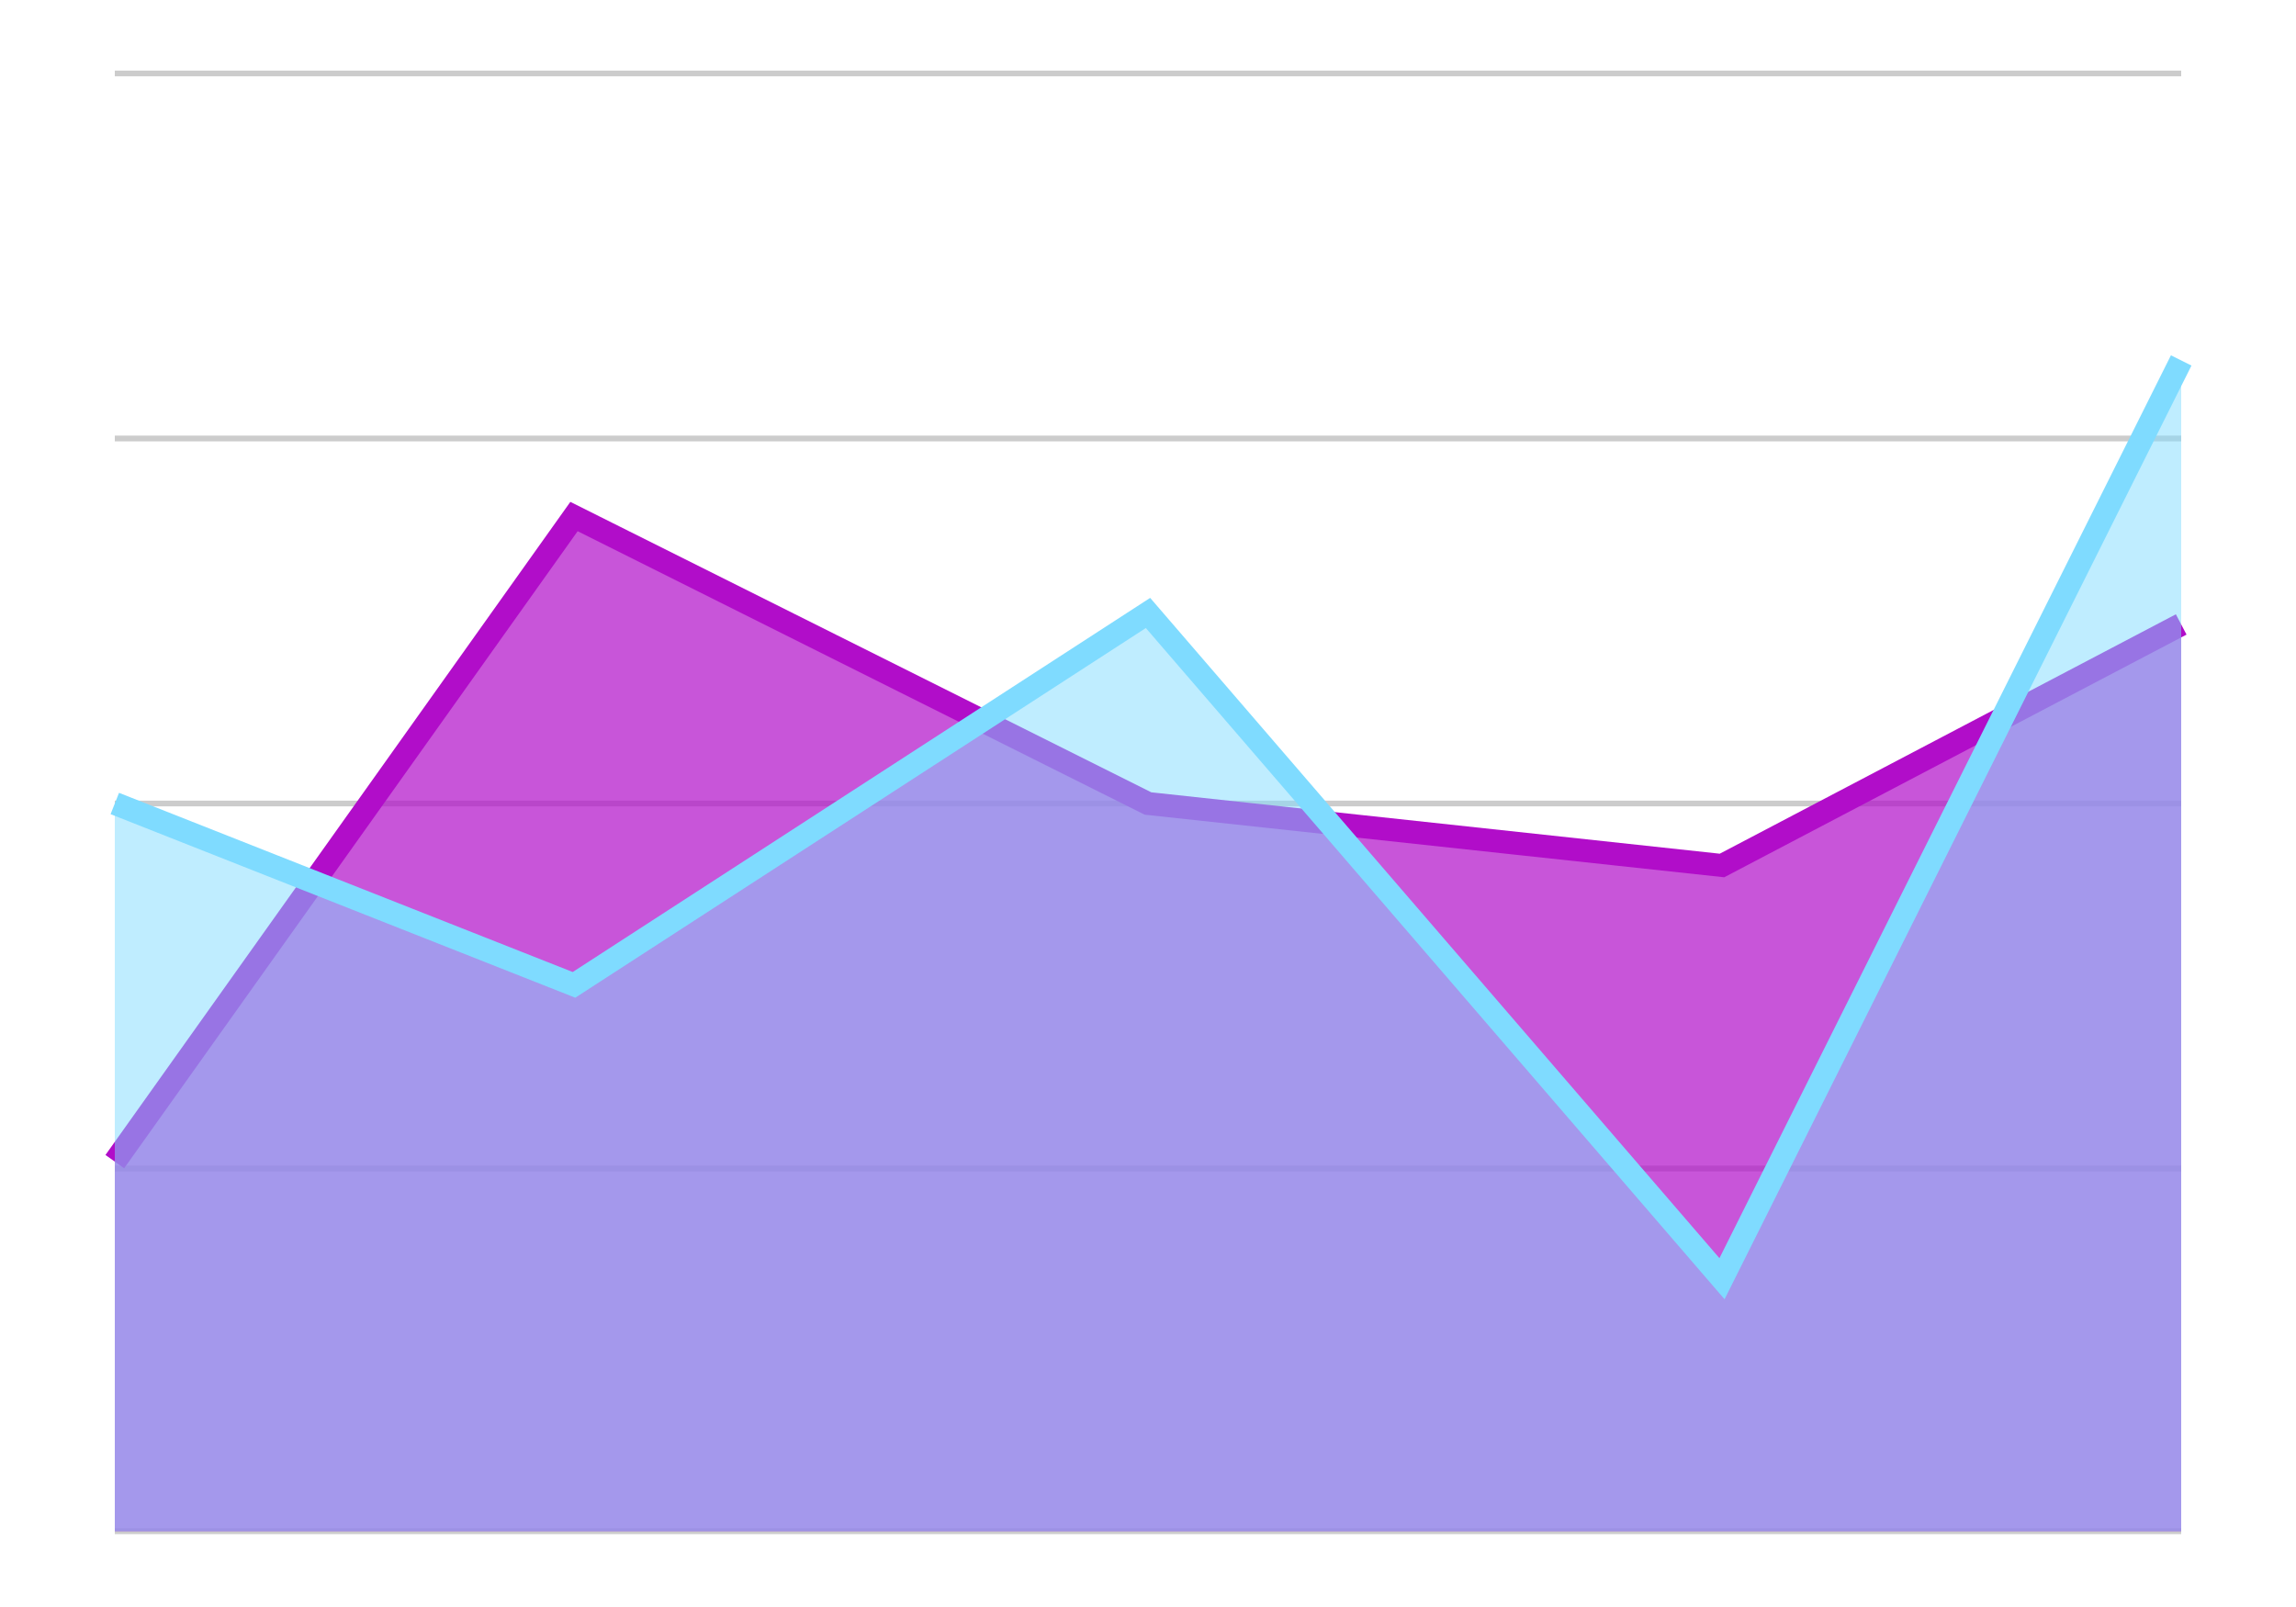
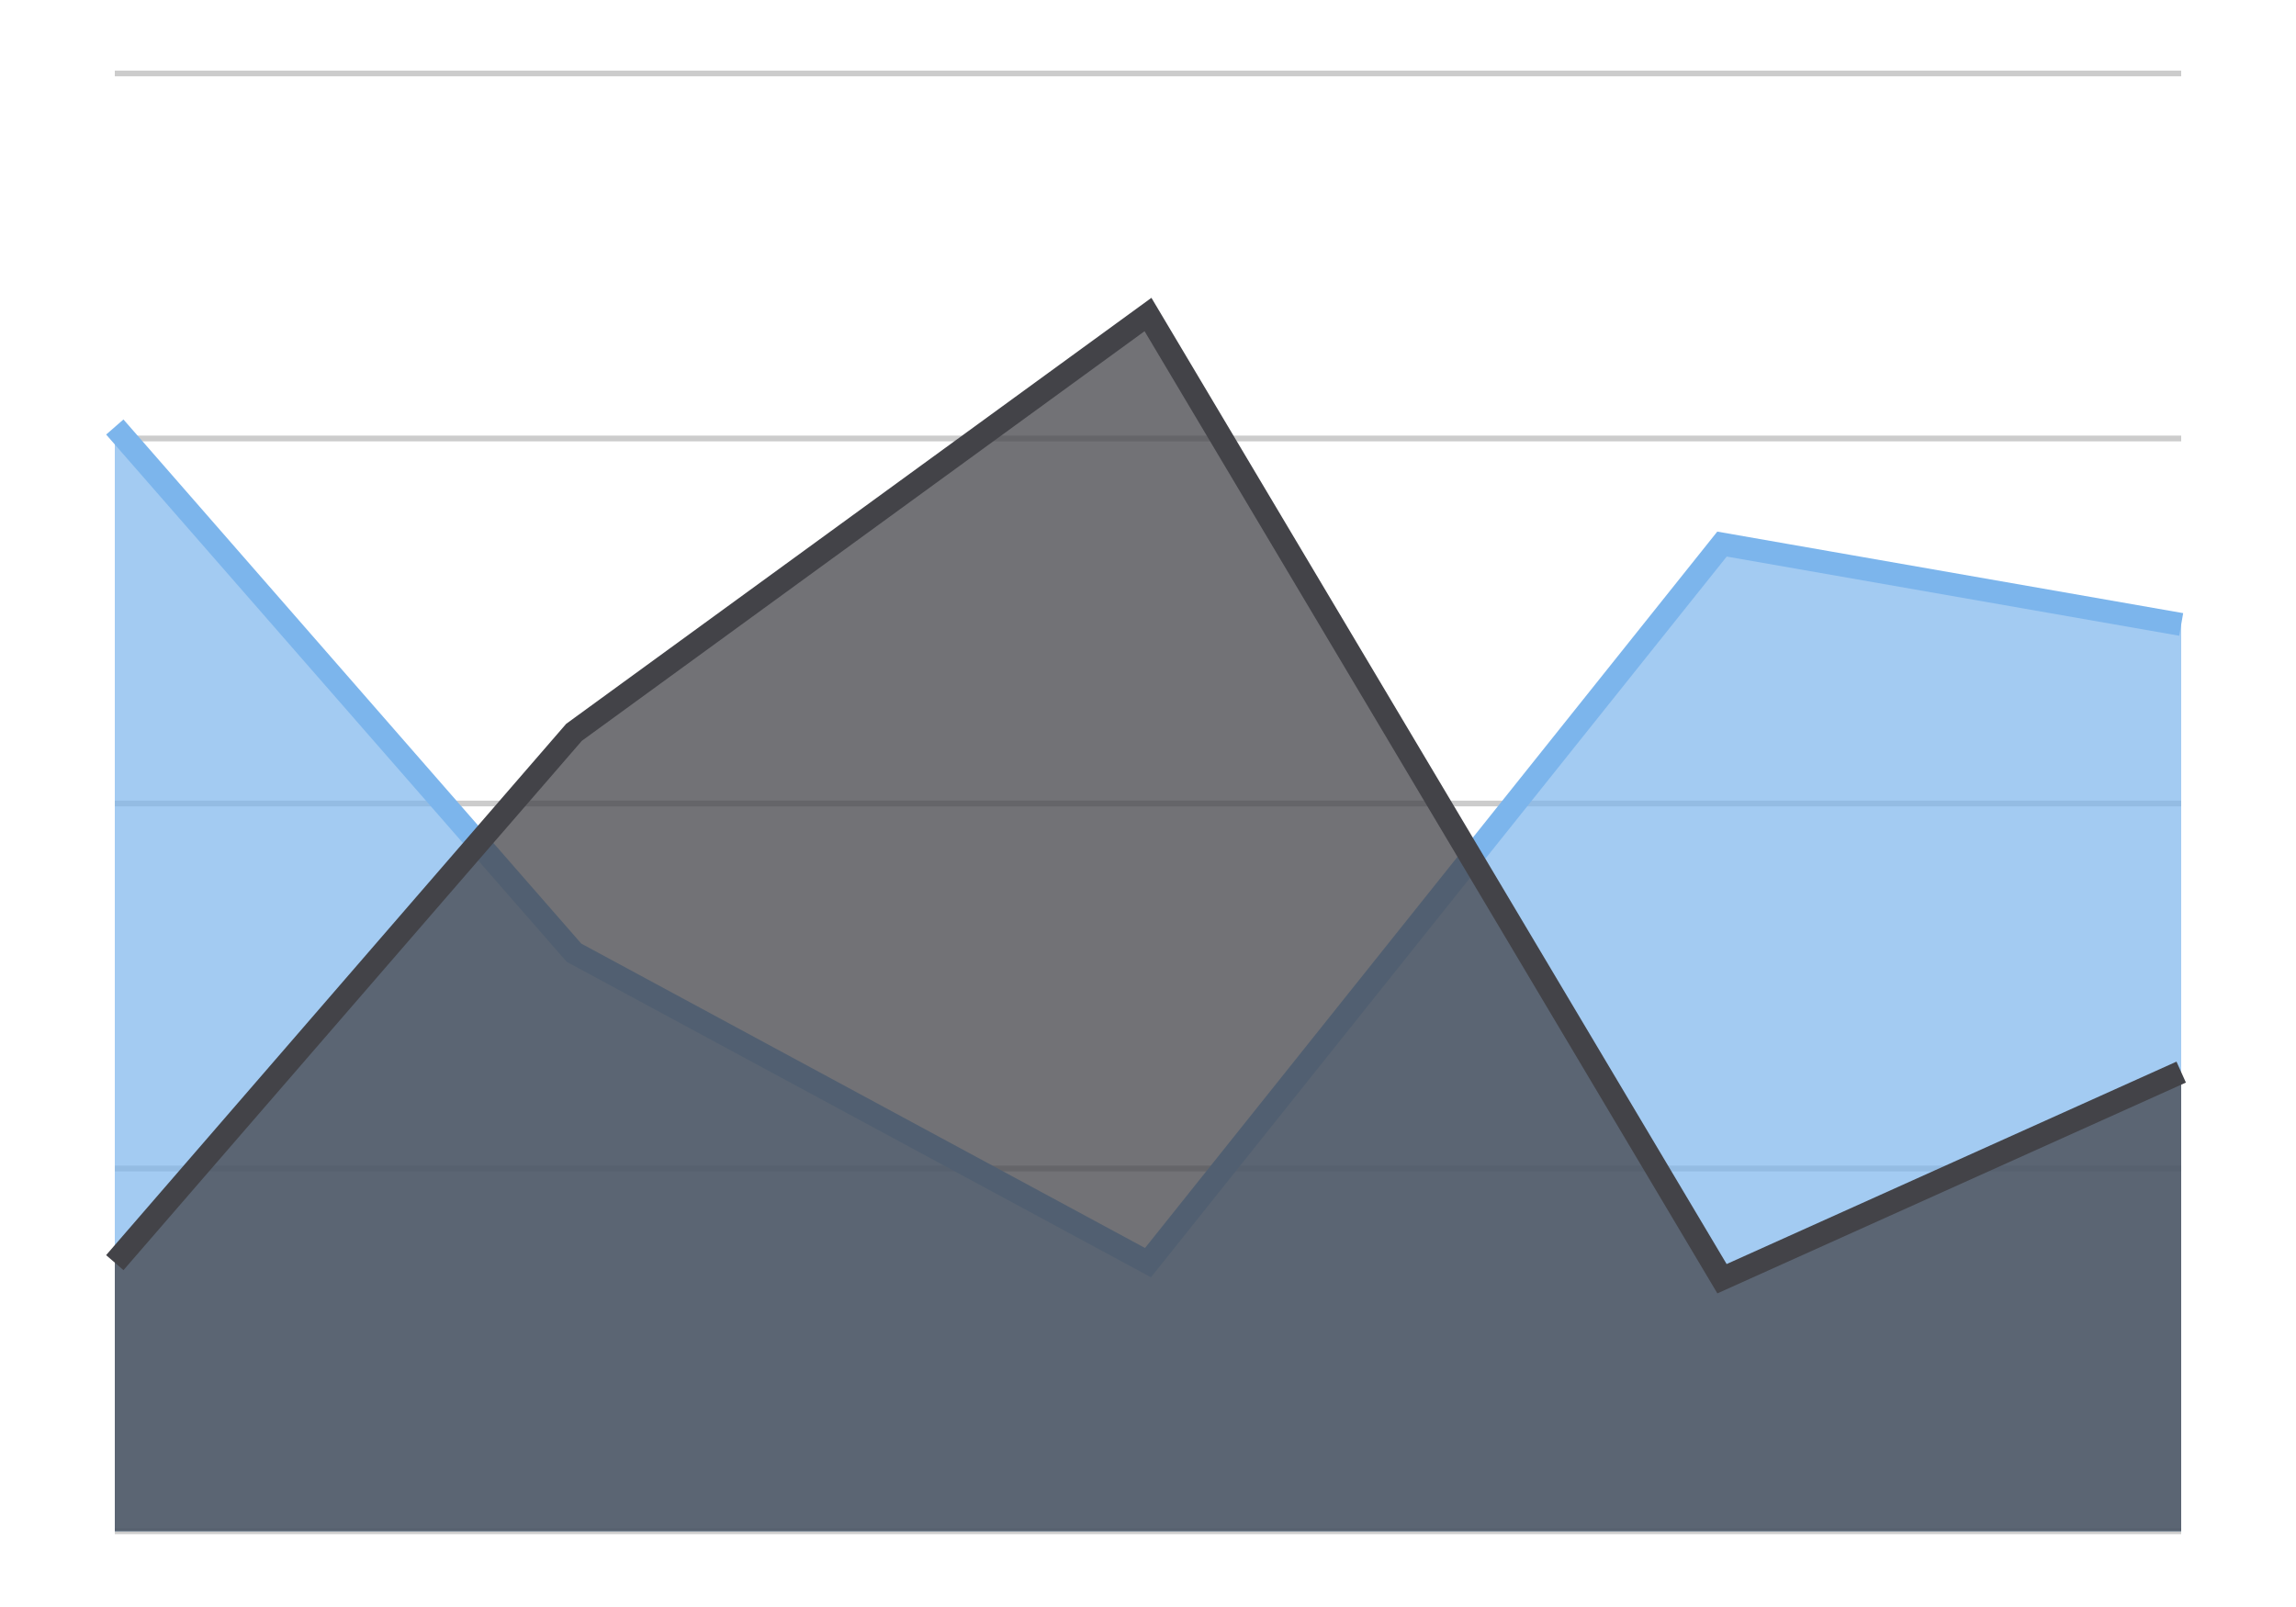
<svg xmlns="http://www.w3.org/2000/svg" version="1.1" x="0px" y="0px" viewBox="1056 721.9 100 70" enable-background="new 1056 721.9 100 70" xml:space="preserve">
  <g id="Layer_1">
</g>
  <g id="not_x5F_found">
</g>
  <g id="line_charts">
</g>
  <g id="area_charts">
    <g>
-       <line fill="none" stroke="#CCCCCC" stroke-width="0.25" stroke-miterlimit="10" x1="1061" y1="725.1" x2="1151" y2="725.1" />
-       <line fill="none" stroke="#CCCCCC" stroke-width="0.25" stroke-miterlimit="10" x1="1061" y1="741" x2="1151" y2="741" />
-       <line fill="none" stroke="#CCCCCC" stroke-width="0.25" stroke-miterlimit="10" x1="1061" y1="756.9" x2="1151" y2="756.9" />
-       <line fill="none" stroke="#CCCCCC" stroke-width="0.25" stroke-miterlimit="10" x1="1061" y1="772.8" x2="1151" y2="772.8" />
-       <line fill="none" stroke="#CCCCCC" stroke-width="0.25" stroke-miterlimit="10" x1="1061" y1="788.6" x2="1151" y2="788.6" />
+       <g>
+         <line fill="none" stroke="#CCCCCC" stroke-width="0.25" stroke-miterlimit="10" x1="1061" y1="725.1" x2="1151" y2="725.1" />
+         <line fill="none" stroke="#CCCCCC" stroke-width="0.25" stroke-miterlimit="10" x1="1061" y1="741" x2="1151" y2="741" />
+         <line fill="none" stroke="#CCCCCC" stroke-width="0.25" stroke-miterlimit="10" x1="1061" y1="756.9" x2="1151" y2="756.9" />
+         <line fill="none" stroke="#CCCCCC" stroke-width="0.25" stroke-miterlimit="10" x1="1061" y1="772.8" x2="1151" y2="772.8" />
+         <line fill="none" stroke="#CCCCCC" stroke-width="0.25" stroke-miterlimit="10" x1="1061" y1="788.6" x2="1151" y2="788.6" />
+       </g>
+       <polygon opacity="0.7" fill="#7CB5EC" points="1061,740.5 1081,763.4 1106,776.9 1131,745.6 1151,749.1 1151,788.6 1061,788.6       " />
+       <polyline fill="none" stroke="#7CB5EC" stroke-miterlimit="10" points="1061,740.5 1081,763.4 1106,776.9 1131,745.6 1151,749.1       " />
+       <polygon opacity="0.75" fill="#434348" points="1061,776.9 1081,753.8 1106,735.6 1131,777.6 1151,768.6 1151,788.6 1061,788.6       " />
+       <polyline fill="none" stroke="#434348" stroke-miterlimit="10" points="1061,776.9 1081,753.8 1106,735.6 1131,777.6 1151,768.6       " />
    </g>
-     <polygon opacity="0.7" fill="#B10DC9" points="1061,772.5 1081,744.4 1106,756.9 1131,759.6 1151,749.1 1151,788.6 1061,788.6  " />
-     <polyline fill="none" stroke="#B10DC9" stroke-miterlimit="10" points="1061,772.5 1081,744.4 1106,756.9 1131,759.6 1151,749.1     " />
-     <polygon opacity="0.5" fill="#7FDBFF" points="1061,756.9 1081,764.8 1106,748.6 1131,777.6 1151,737.6 1151,788.6 1061,788.6  " />
-     <polyline fill="none" stroke="#7FDBFF" stroke-miterlimit="10" points="1061,756.9 1081,764.8 1106,748.6 1131,777.6 1151,737.6     " />
  </g>
</svg>
